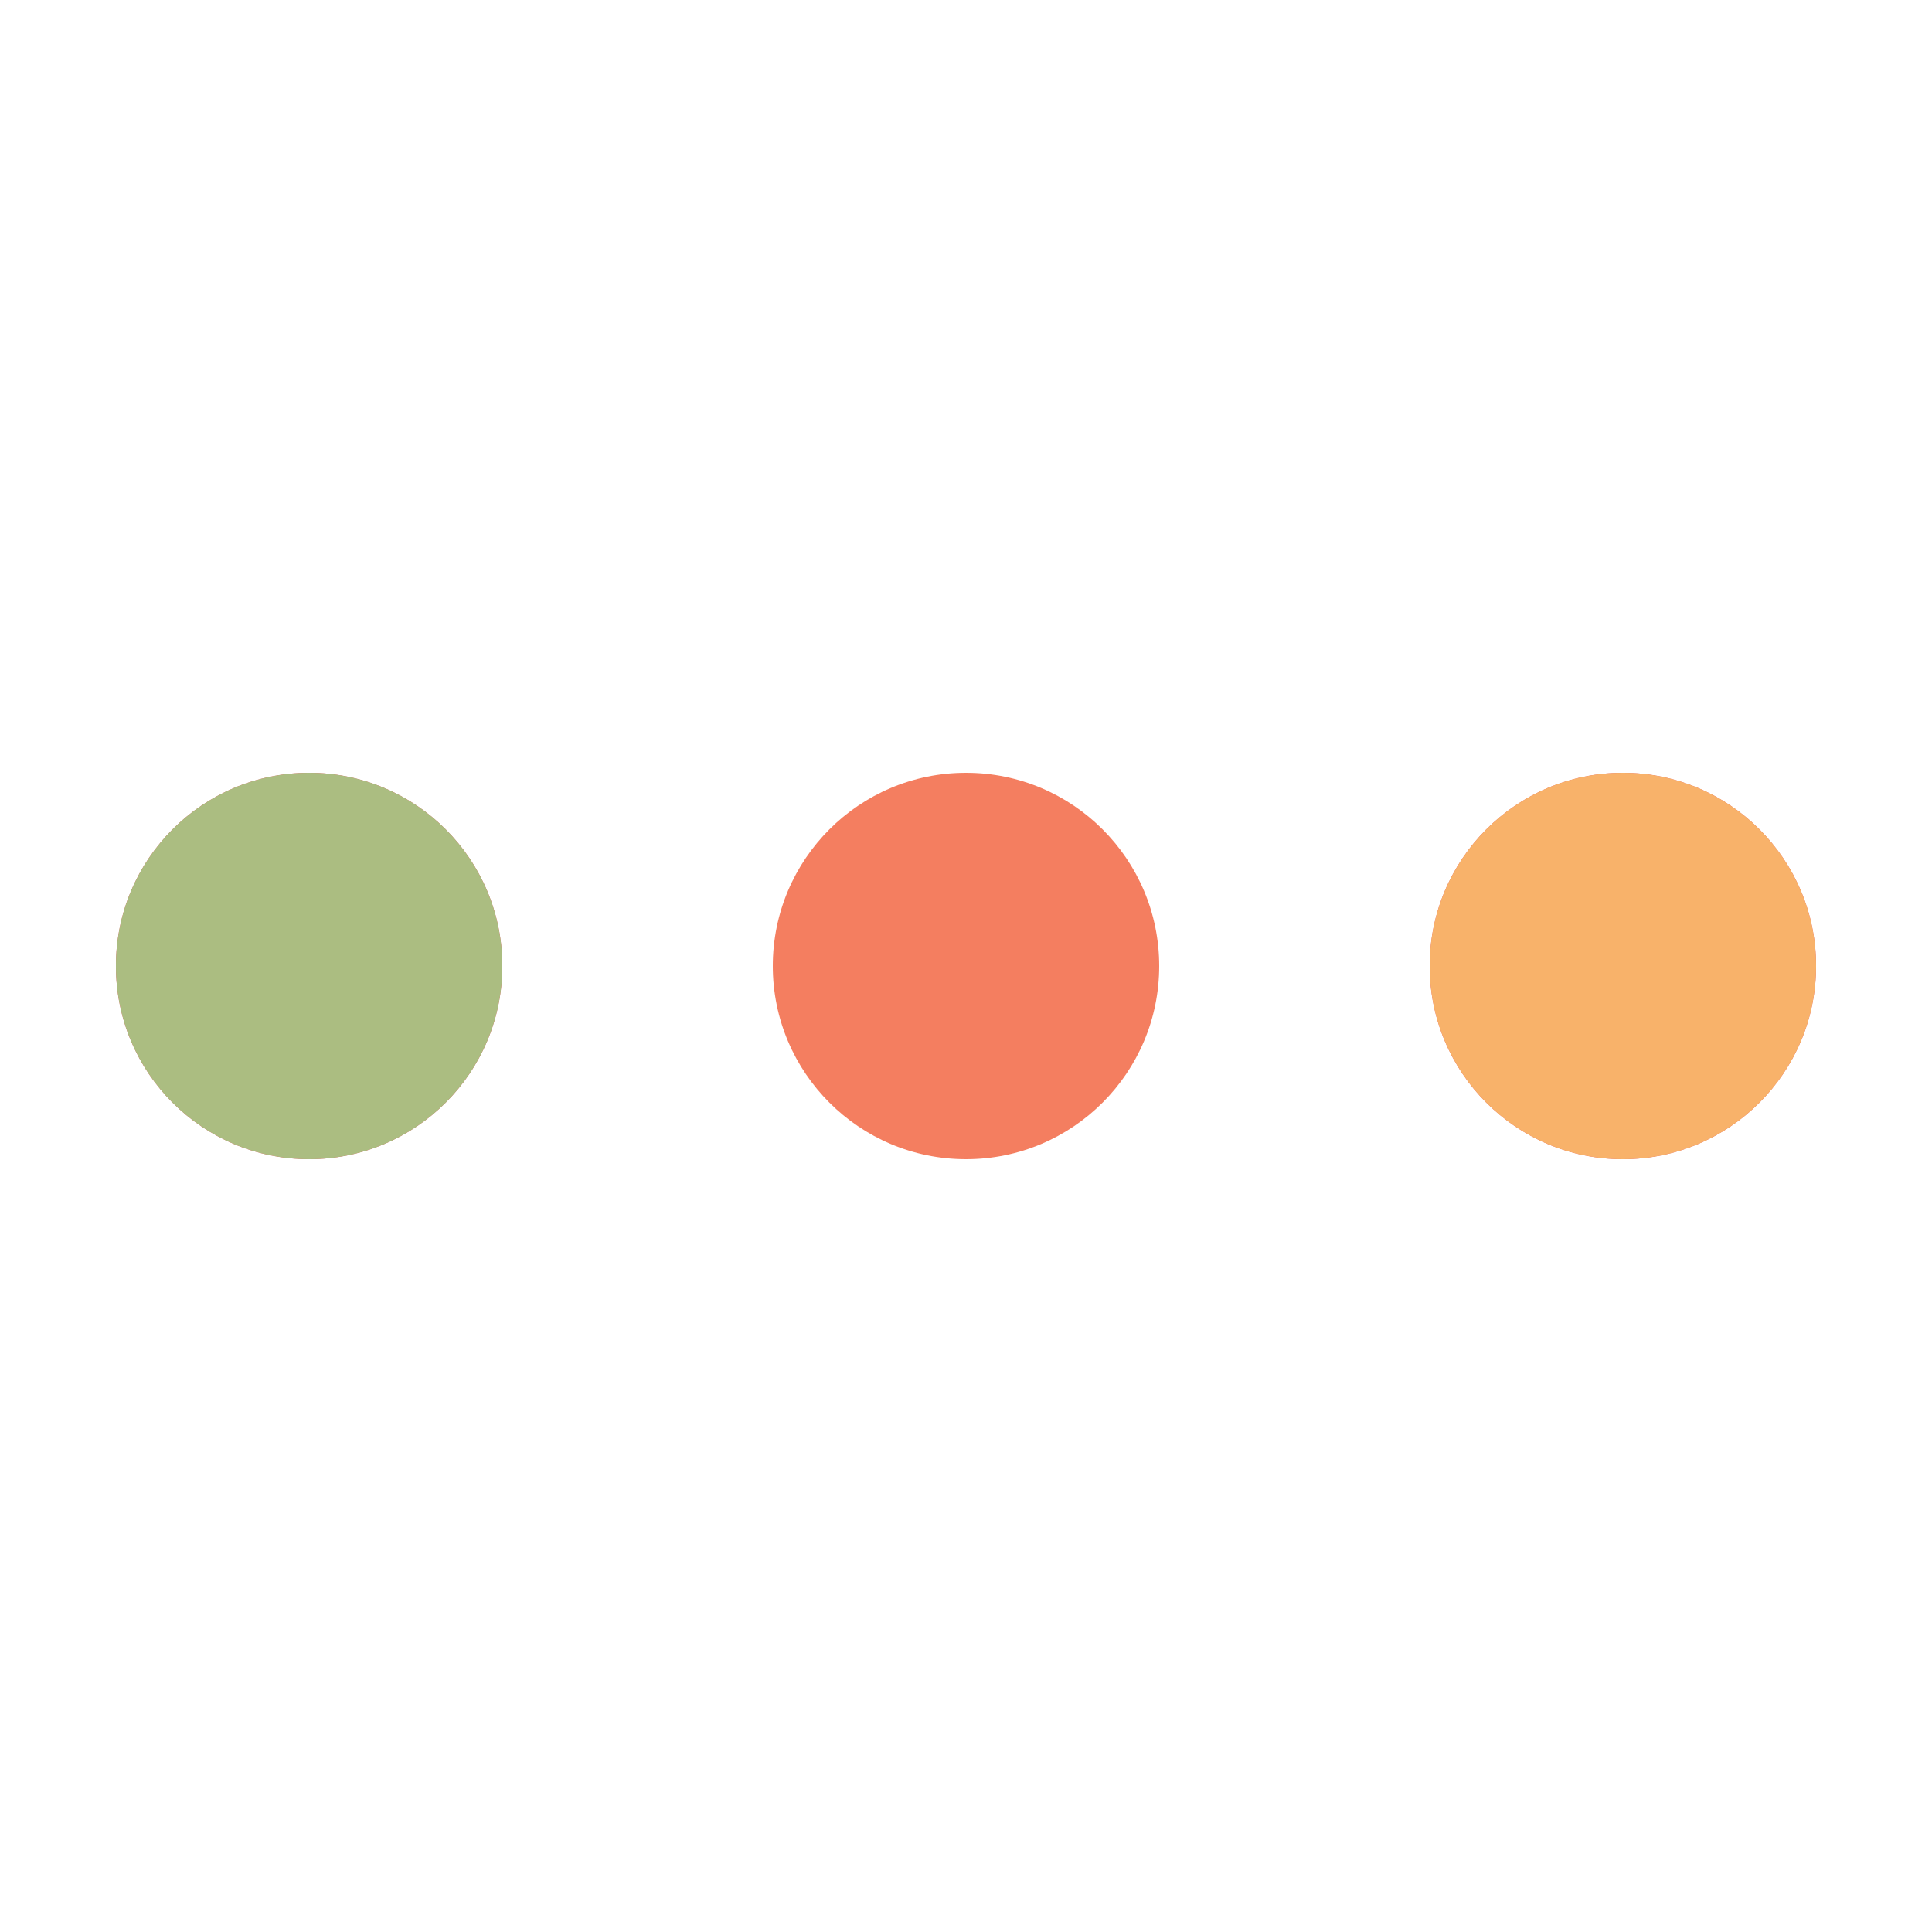
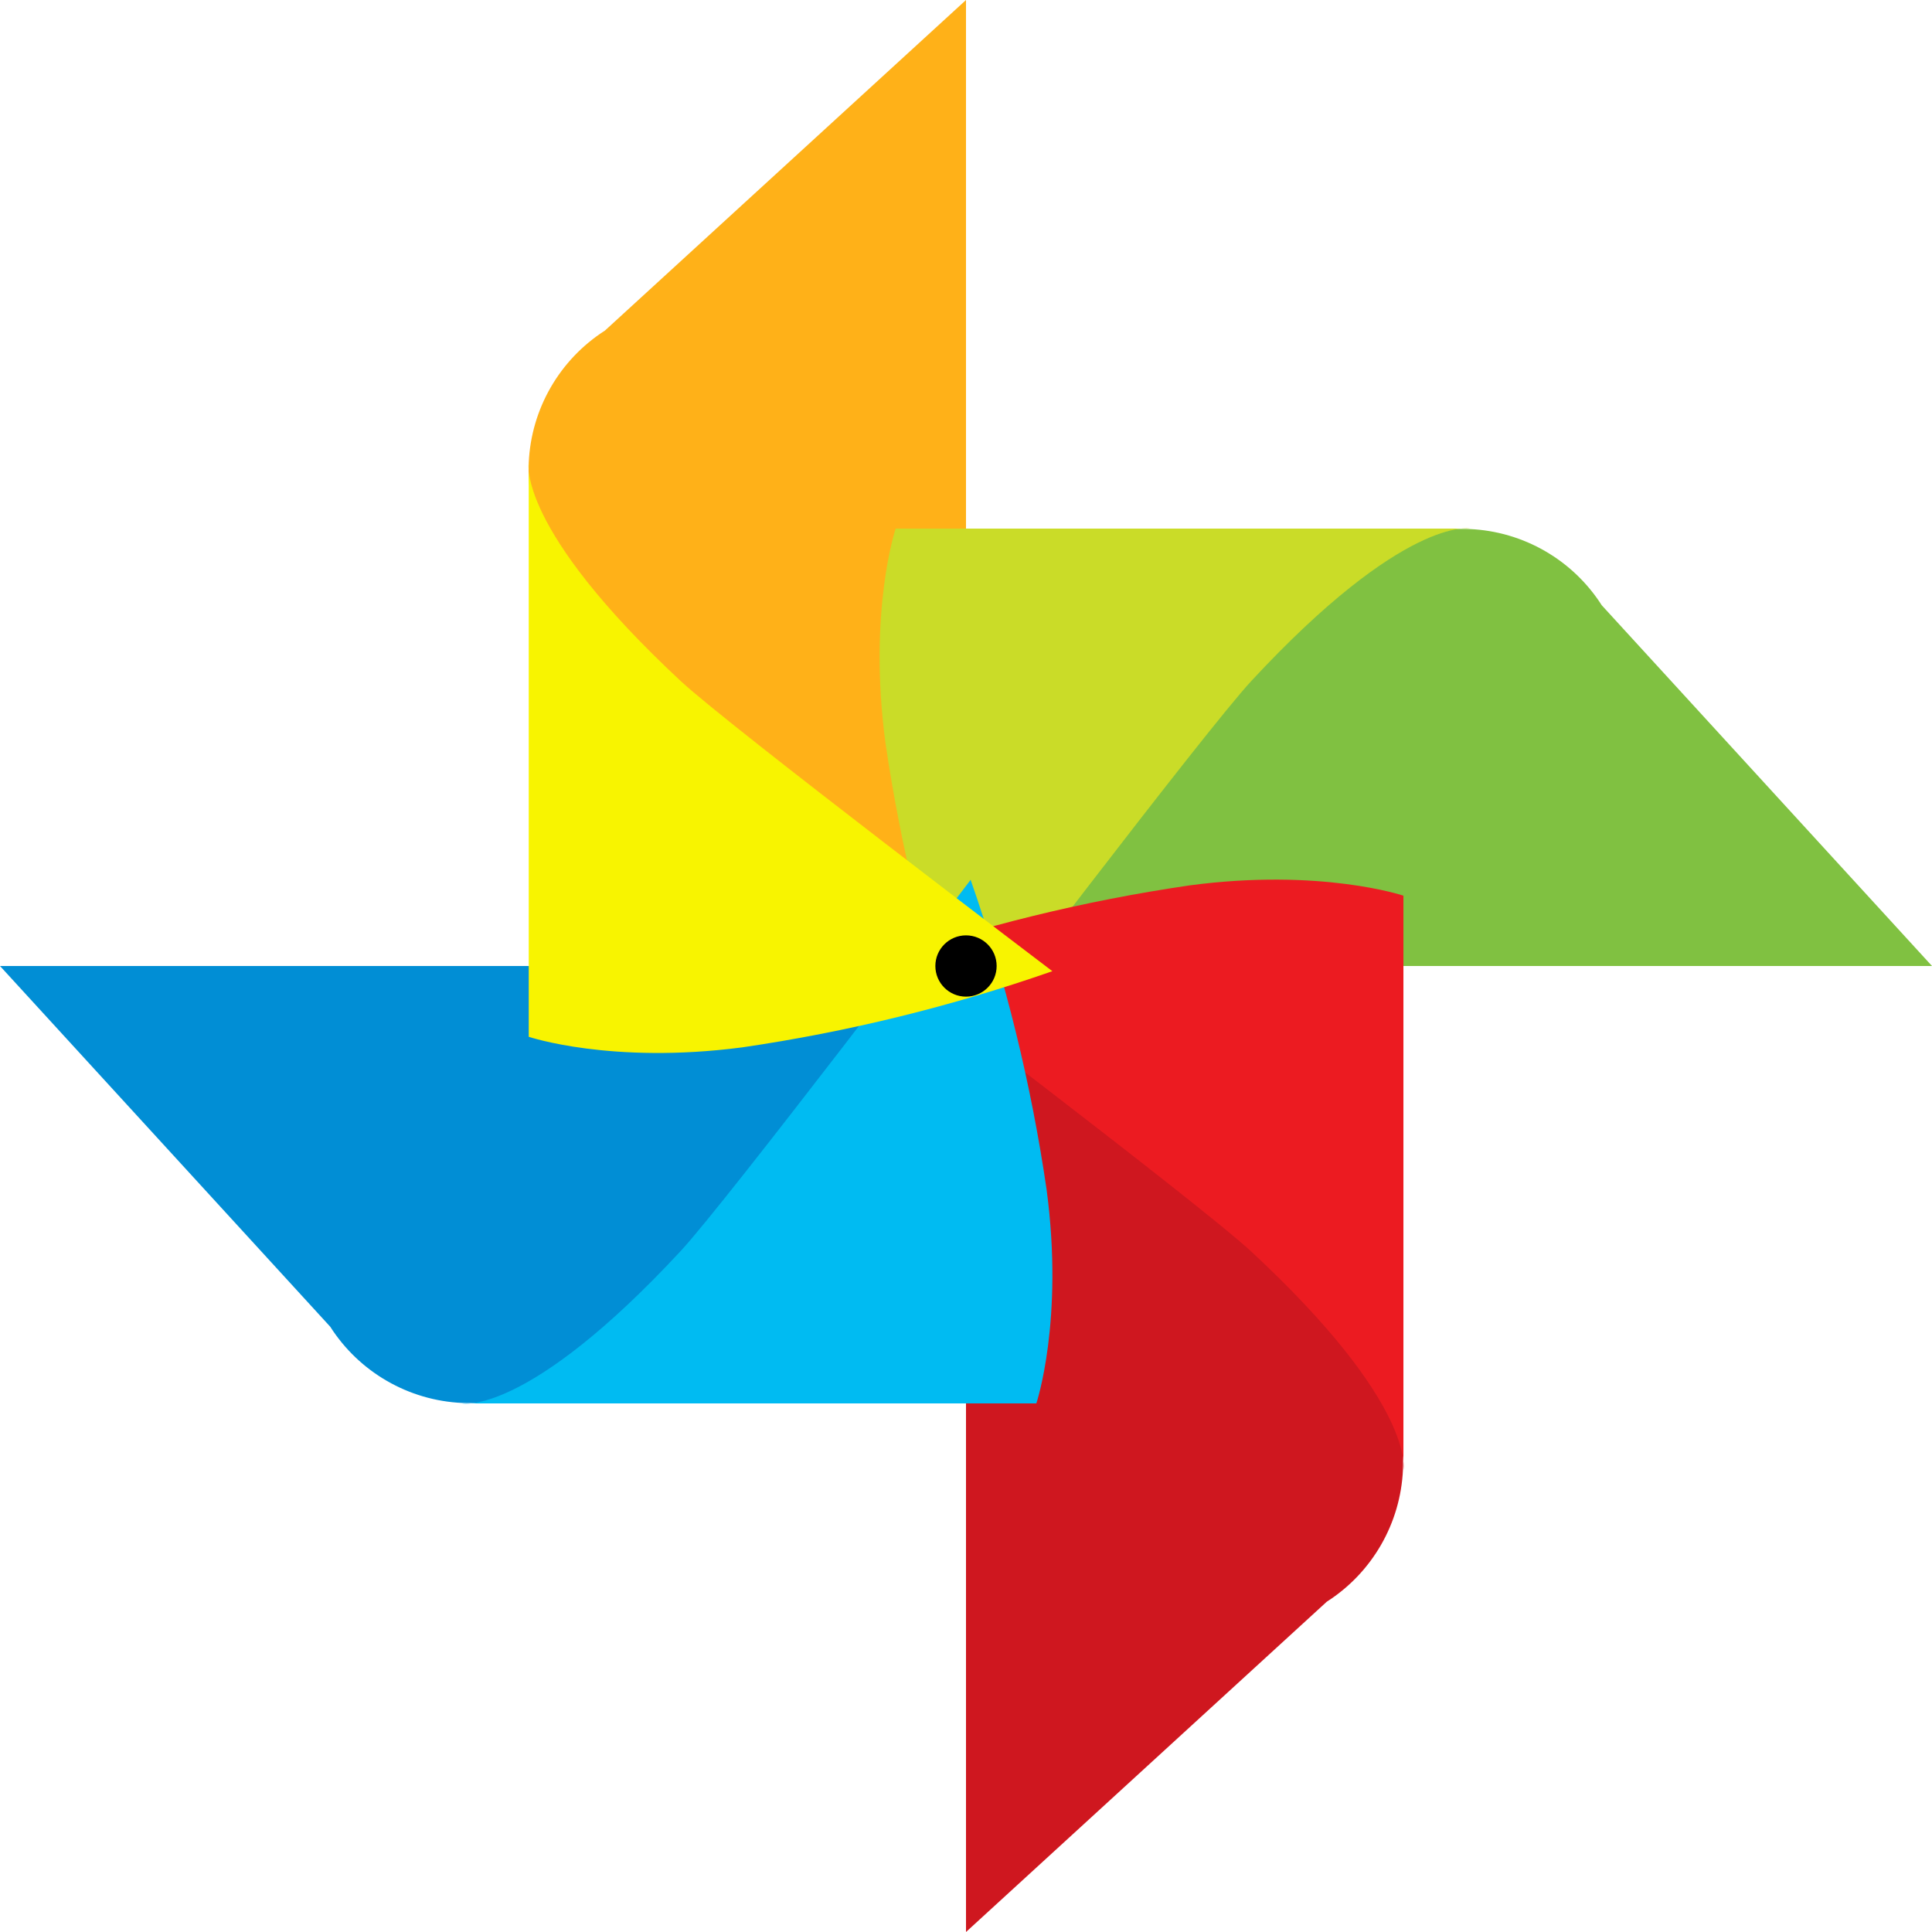
- <svg xmlns="http://www.w3.org/2000/svg" style="margin: auto; background: rgb(255, 255, 255); display: block; shape-rendering: auto;" width="200px" height="200px" viewBox="0 0 100 100" preserveAspectRatio="xMidYMid">
-   <circle cx="84" cy="50" r="10" fill="#e15b64">
-     <animate attributeName="r" repeatCount="indefinite" dur="0.25s" calcMode="spline" keyTimes="0;1" values="10;0" keySplines="0 0.5 0.5 1" begin="0s" />
-     <animate attributeName="fill" repeatCount="indefinite" dur="1s" calcMode="discrete" keyTimes="0;0.25;0.5;0.75;1" values="#e15b64;#abbd81;#f8b26a;#f47e60;#e15b64" begin="0s" />
-   </circle>
-   <circle cx="16" cy="50" r="10" fill="#e15b64">
-     <animate attributeName="r" repeatCount="indefinite" dur="1s" calcMode="spline" keyTimes="0;0.25;0.5;0.75;1" values="0;0;10;10;10" keySplines="0 0.5 0.5 1;0 0.5 0.5 1;0 0.5 0.5 1;0 0.5 0.5 1" begin="0s" />
-     <animate attributeName="cx" repeatCount="indefinite" dur="1s" calcMode="spline" keyTimes="0;0.25;0.5;0.75;1" values="16;16;16;50;84" keySplines="0 0.5 0.5 1;0 0.5 0.5 1;0 0.5 0.5 1;0 0.5 0.5 1" begin="0s" />
-   </circle>
-   <circle cx="50" cy="50" r="10" fill="#f47e60">
-     <animate attributeName="r" repeatCount="indefinite" dur="1s" calcMode="spline" keyTimes="0;0.25;0.5;0.75;1" values="0;0;10;10;10" keySplines="0 0.5 0.5 1;0 0.5 0.5 1;0 0.5 0.5 1;0 0.5 0.5 1" begin="-0.25s" />
-     <animate attributeName="cx" repeatCount="indefinite" dur="1s" calcMode="spline" keyTimes="0;0.25;0.5;0.75;1" values="16;16;16;50;84" keySplines="0 0.5 0.5 1;0 0.5 0.5 1;0 0.5 0.5 1;0 0.5 0.5 1" begin="-0.25s" />
-   </circle>
-   <circle cx="84" cy="50" r="10" fill="#f8b26a">
-     <animate attributeName="r" repeatCount="indefinite" dur="1s" calcMode="spline" keyTimes="0;0.25;0.5;0.75;1" values="0;0;10;10;10" keySplines="0 0.5 0.5 1;0 0.5 0.5 1;0 0.5 0.5 1;0 0.5 0.5 1" begin="-0.5s" />
-     <animate attributeName="cx" repeatCount="indefinite" dur="1s" calcMode="spline" keyTimes="0;0.25;0.5;0.75;1" values="16;16;16;50;84" keySplines="0 0.5 0.5 1;0 0.5 0.5 1;0 0.5 0.5 1;0 0.5 0.5 1" begin="-0.5s" />
-   </circle>
-   <circle cx="16" cy="50" r="10" fill="#abbd81">
-     <animate attributeName="r" repeatCount="indefinite" dur="1s" calcMode="spline" keyTimes="0;0.25;0.5;0.75;1" values="0;0;10;10;10" keySplines="0 0.5 0.5 1;0 0.5 0.5 1;0 0.5 0.5 1;0 0.5 0.5 1" begin="-0.75s" />
-     <animate attributeName="cx" repeatCount="indefinite" dur="1s" calcMode="spline" keyTimes="0;0.25;0.5;0.75;1" values="16;16;16;50;84" keySplines="0 0.5 0.5 1;0 0.5 0.5 1;0 0.5 0.5 1;0 0.5 0.5 1" begin="-0.75s" />
-   </circle>
+ <svg xmlns="http://www.w3.org/2000/svg" version="1.0" width="64px" height="64px" viewBox="0 0 128 128" xml:space="preserve">
+   <g>
+     <path d="M64 0L40.08 21.9a10.98 10.98 0 0 0-5.05 8.75C34.37 44.85 64 60.63 64 60.63V0z" fill="#ffb118" />
+     <path d="M128 64l-21.88-23.9a10.97 10.97 0 0 0-8.75-5.05C83.17 34.4 67.4 64 67.4 64H128z" fill="#80c141" />
+     <path d="M63.7 69.73a110.97 110.97 0 0 1-5.04-20.54c-1.16-8.7.68-14.17.68-14.17h38.03s-4.3-.86-14.47 10.1c-3.06 3.3-19.2 24.58-19.2 24.58z" fill="#cadc28" />
+     <path d="M64 128l23.9-21.88a10.97 10.97 0 0 0 5.05-8.75C93.6 83.17 64 67.4 64 67.4V128z" fill="#cf171f" />
+     <path d="M58.27 63.7a110.97 110.97 0 0 1 20.54-5.04c8.7-1.16 14.17.68 14.17.68v38.03s.86-4.3-10.1-14.47c-3.3-3.06-24.58-19.2-24.58-19.2z" fill="#ec1b21" />
+     <path d="M0 64l21.88 23.9a10.97 10.97 0 0 0 8.75 5.05C44.83 93.6 60.6 64 60.6 64H0z" fill="#018ed5" />
+     <path d="M64.3 58.27a110.97 110.97 0 0 1 5.04 20.54c1.16 8.7-.68 14.17-.68 14.17H30.63s4.3.86 14.47-10.1c3.06-3.3 19.2-24.58 19.2-24.58z" fill="#00bbf2" />
+     <path d="M69.73 64.34a111.02 111.02 0 0 1-20.55 5.05c-8.7 1.14-14.15-.7-14.15-.7V30.65s-.86 4.3 10.1 14.5c3.3 3.05 24.6 19.2 24.6 19.2z" fill="#f8f400" />
+     <circle cx="64" cy="64" r="2.03" />
+     <animateTransform attributeName="transform" type="rotate" from="0 64 64" to="-360 64 64" dur="1500ms" repeatCount="indefinite" />
+   </g>
</svg>
